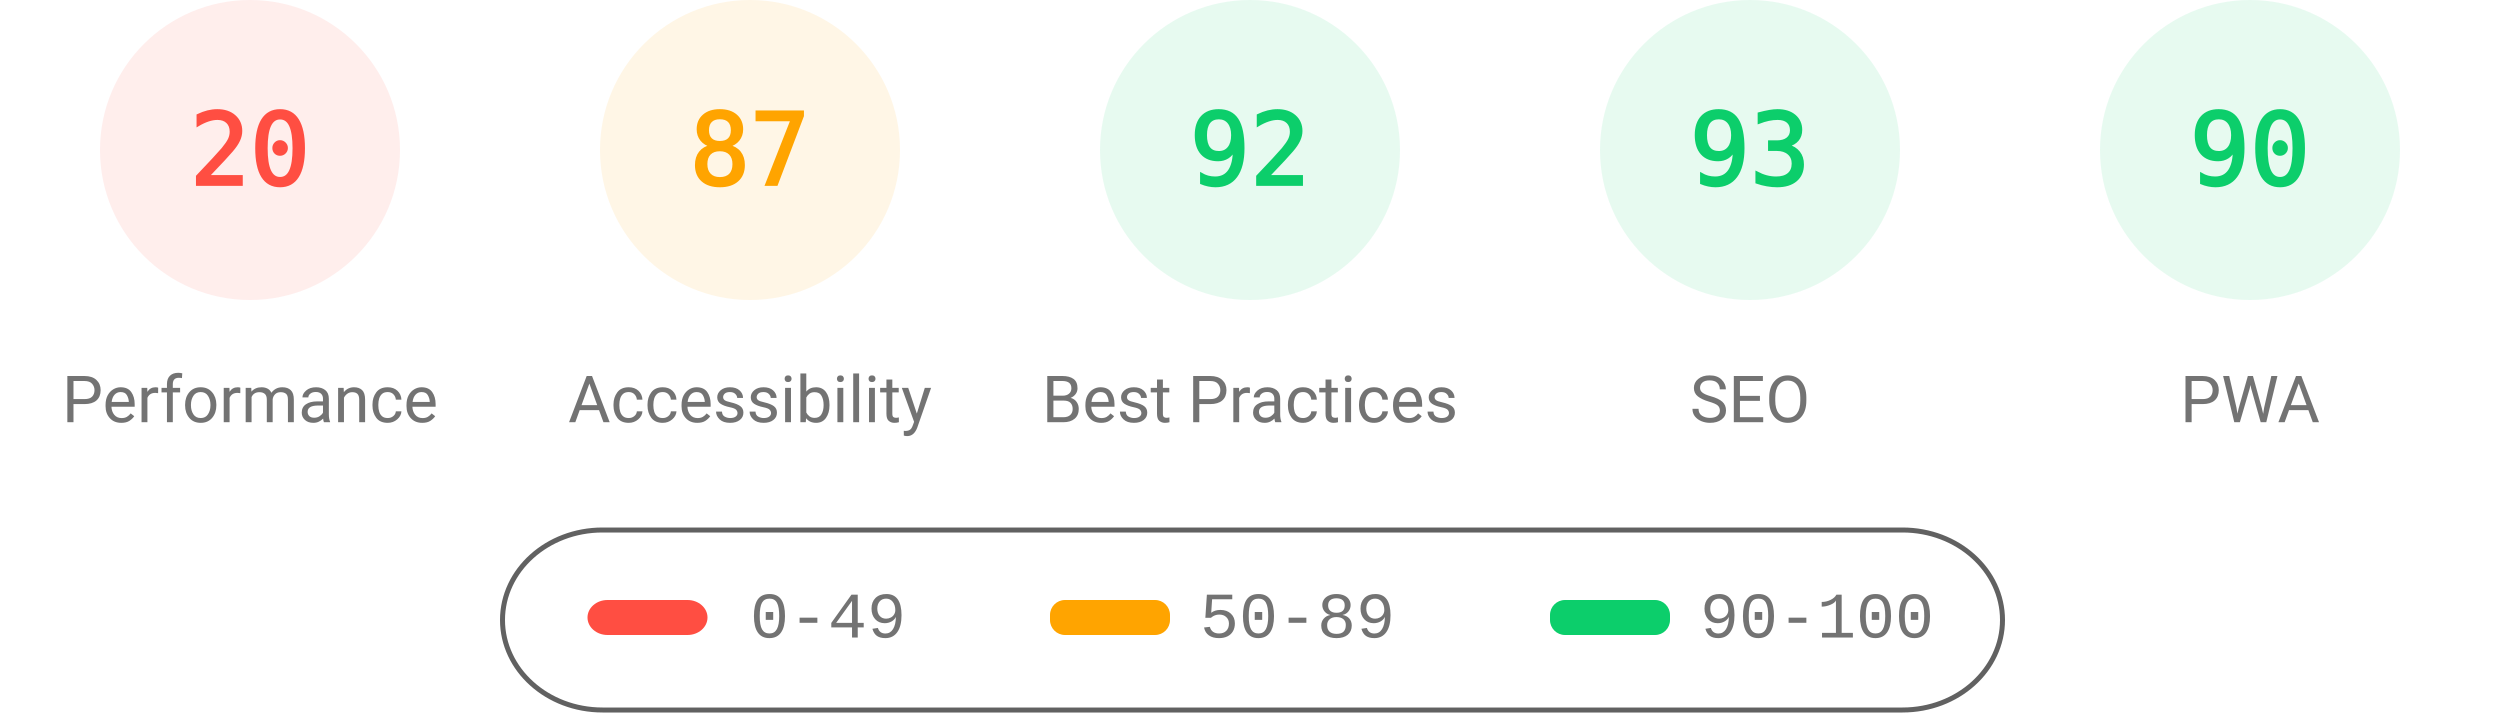
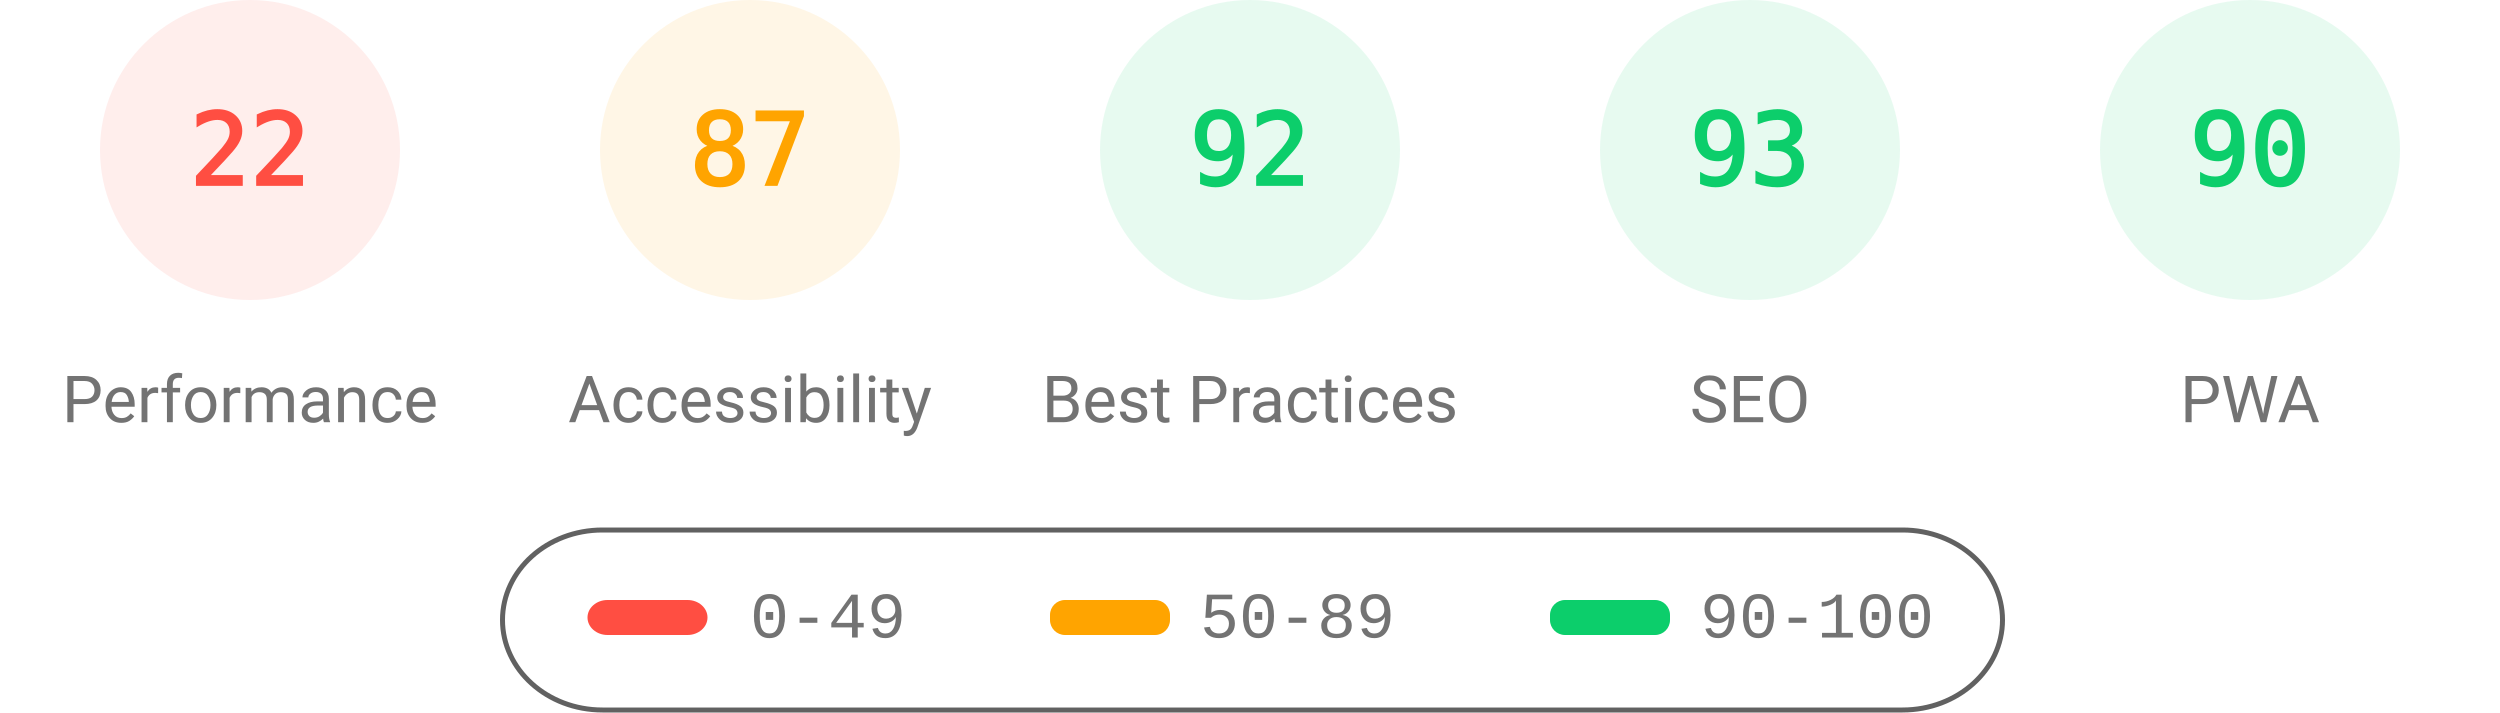
<svg xmlns="http://www.w3.org/2000/svg" fill="none" width="1000" height="285">
  <style>.gauge-base{opacity:.1}.gauge-arc{fill:none;animation-delay:250ms;stroke-linecap:round;transform:rotate(-90deg);transform-origin:100px 60px;animation:load-gauge 1s ease forwards}.guage-text{font-size:40px;font-family:monospace;text-align:center}.guage-red{color:#ff4e42;fill:#ff4e42;stroke:#ff4e42}.guage-orange{color:#ffa400;fill:#ffa400;stroke:#ffa400}.guage-green{color:#0cce6b;fill:#0cce6b;stroke:#0cce6b}.guage-undefined{color:#5c5c5c;fill:#5c5c5c;stroke:#5c5c5c}.guage-title{color:#737373;fill:#737373;stroke:none;font-size:26px;line-height:26px;font-family:Roboto,Halvetica,Arial,sans-serif}@keyframes load-gauge{from{stroke-dasharray:0 352.858}}</style>
  <svg class="guage-div guage-perf guage-red" viewBox="0 0 200 200" width="200" height="200">
    <circle class="gauge-base" r="56" cx="100" cy="60" stroke-width="8" />
-     <circle class="gauge-arc guage-arc-1" r="56" cx="100" cy="60" stroke-width="8" style="stroke-dasharray:70.372,351.858" />
-     <text class="guage-text" x="100" y="60" alignment-baseline="central" dominant-baseline="central" text-anchor="middle">20</text>
+     <circle class="gauge-arc guage-arc-1" r="56" cx="100" cy="60" stroke-width="8" style="stroke-dasharray:77.409,351.858" />
+     <text class="guage-text" x="100" y="60" alignment-baseline="central" dominant-baseline="central" text-anchor="middle">22</text>
    <text class="guage-title" x="100" y="160" alignment-baseline="central" dominant-baseline="central" text-anchor="middle">Performance</text>
  </svg>
  <svg class="guage-div guage-acc guage-orange" viewBox="0 0 200 200" width="200" height="200" x="200">
    <circle class="gauge-base" r="56" cx="100" cy="60" stroke-width="8" />
    <circle class="gauge-arc guage-arc-2" r="56" cx="100" cy="60" stroke-width="8" style="stroke-dasharray:306.116,351.858" />
    <text class="guage-text" x="100" y="60" alignment-baseline="central" dominant-baseline="central" text-anchor="middle">87</text>
    <text class="guage-title" x="100" y="160" alignment-baseline="central" dominant-baseline="central" text-anchor="middle">Accessibility</text>
  </svg>
  <svg class="guage-div guage-best guage-green" viewBox="0 0 200 200" width="200" height="200" x="400">
    <circle class="gauge-base" r="56" cx="100" cy="60" stroke-width="8" />
    <circle class="gauge-arc guage-arc-3" r="56" cx="100" cy="60" stroke-width="8" style="stroke-dasharray:323.709,351.858" />
    <text class="guage-text" x="100" y="60" alignment-baseline="central" dominant-baseline="central" text-anchor="middle">92</text>
    <text class="guage-title" x="100" y="160" alignment-baseline="central" dominant-baseline="central" text-anchor="middle">Best Practices</text>
  </svg>
  <svg class="guage-div guage-seo guage-green" viewBox="0 0 200 200" width="200" height="200" x="600">
    <circle class="gauge-base" r="56" cx="100" cy="60" stroke-width="8" />
    <circle class="gauge-arc guage-arc-4" r="56" cx="100" cy="60" stroke-width="8" style="stroke-dasharray:327.228,351.858" />
    <text class="guage-text" x="100" y="60" alignment-baseline="central" dominant-baseline="central" text-anchor="middle">93</text>
    <text class="guage-title" x="100" y="160" alignment-baseline="central" dominant-baseline="central" text-anchor="middle">SEO</text>
  </svg>
  <svg class="guage-div guage-pwa guage-green" viewBox="0 0 200 200" width="200" height="200" x="800">
    <circle class="gauge-base" r="56" cx="100" cy="60" stroke-width="8" />
    <circle class="gauge-arc guage-arc-4" r="56" cx="100" cy="60" stroke-width="8" style="stroke-dasharray:316.672,351.858" />
    <text class="guage-text" x="100" y="60" alignment-baseline="central" dominant-baseline="central" text-anchor="middle">90</text>
    <text class="guage-title" x="100" y="160" alignment-baseline="central" dominant-baseline="central" text-anchor="middle">PWA</text>
  </svg>
  <svg width="604" height="76" x="200" y="210">
    <path fill="none" id="canvas_background" d="M-1-1h604v80H-1z" />
    <rect fill-opacity="0" stroke="#616161" stroke-width="2" rx="40" id="svg_2" height="72" width="600" y="2" x="1" fill="#000" />
    <rect stroke="#000" rx="8" id="svg_3" height="14" width="48" y="30" x="35" stroke-opacity="null" stroke-width="0" fill="#ff4e42" />
    <rect stroke="#000" rx="6" id="svg_4" height="14" width="48" y="30" x="220" stroke-opacity="null" stroke-width="0" fill="#ffa400" />
    <rect stroke="#000" rx="6" id="svg_5" height="14" width="48" y="30" x="420" stroke-opacity="null" stroke-width="0" fill="#0cce6b" />
    <text xml:space="preserve" text-anchor="start" font-family="'Courier New', Courier, monospace" font-size="26" id="svg_6" y="45" x="100" stroke-opacity="null" stroke-width="0" stroke="#000" fill="#737373">0-49</text>
    <text xml:space="preserve" text-anchor="start" font-family="'Courier New', Courier, monospace" font-size="26" id="svg_7" y="45" x="280" stroke-opacity="null" stroke-width="0" stroke="#000" fill="#737373">50-89</text>
    <text xml:space="preserve" text-anchor="start" font-family="'Courier New', Courier, monospace" font-size="26" id="svg_8" y="45" x="480" stroke-opacity="null" stroke-width="0" stroke="#000" fill="#737373">90-100</text>
  </svg>
</svg>
